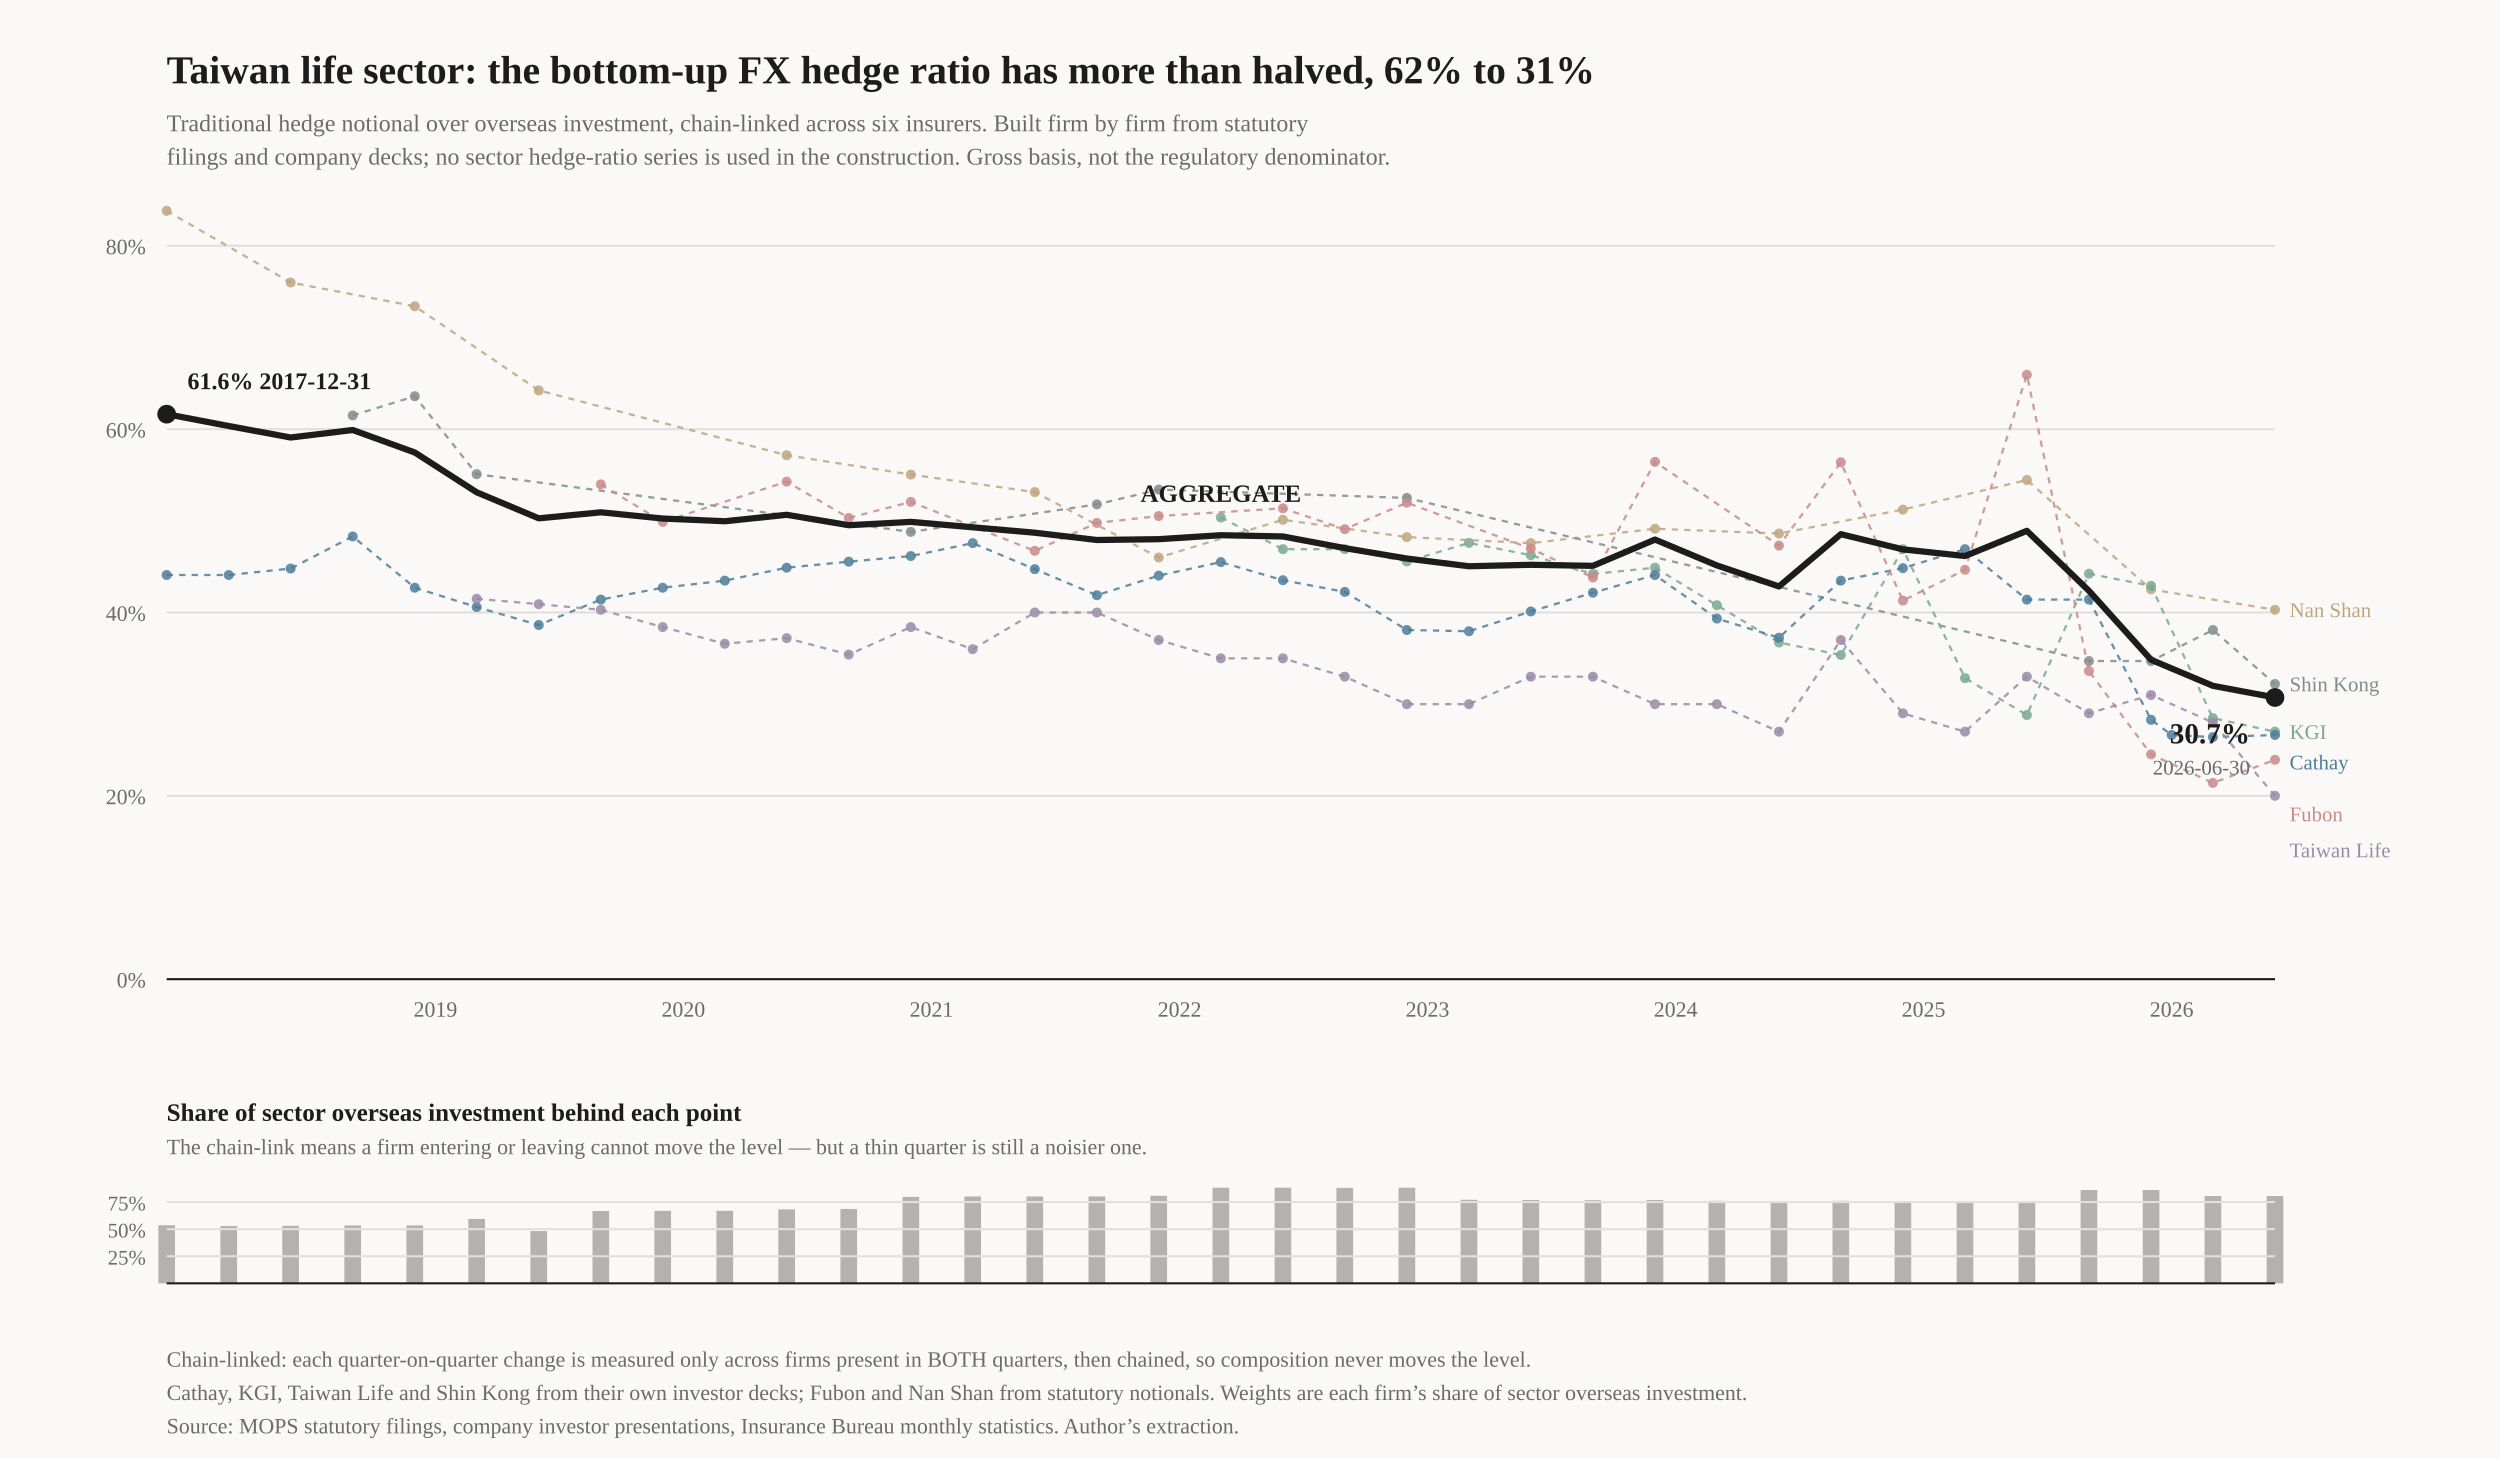
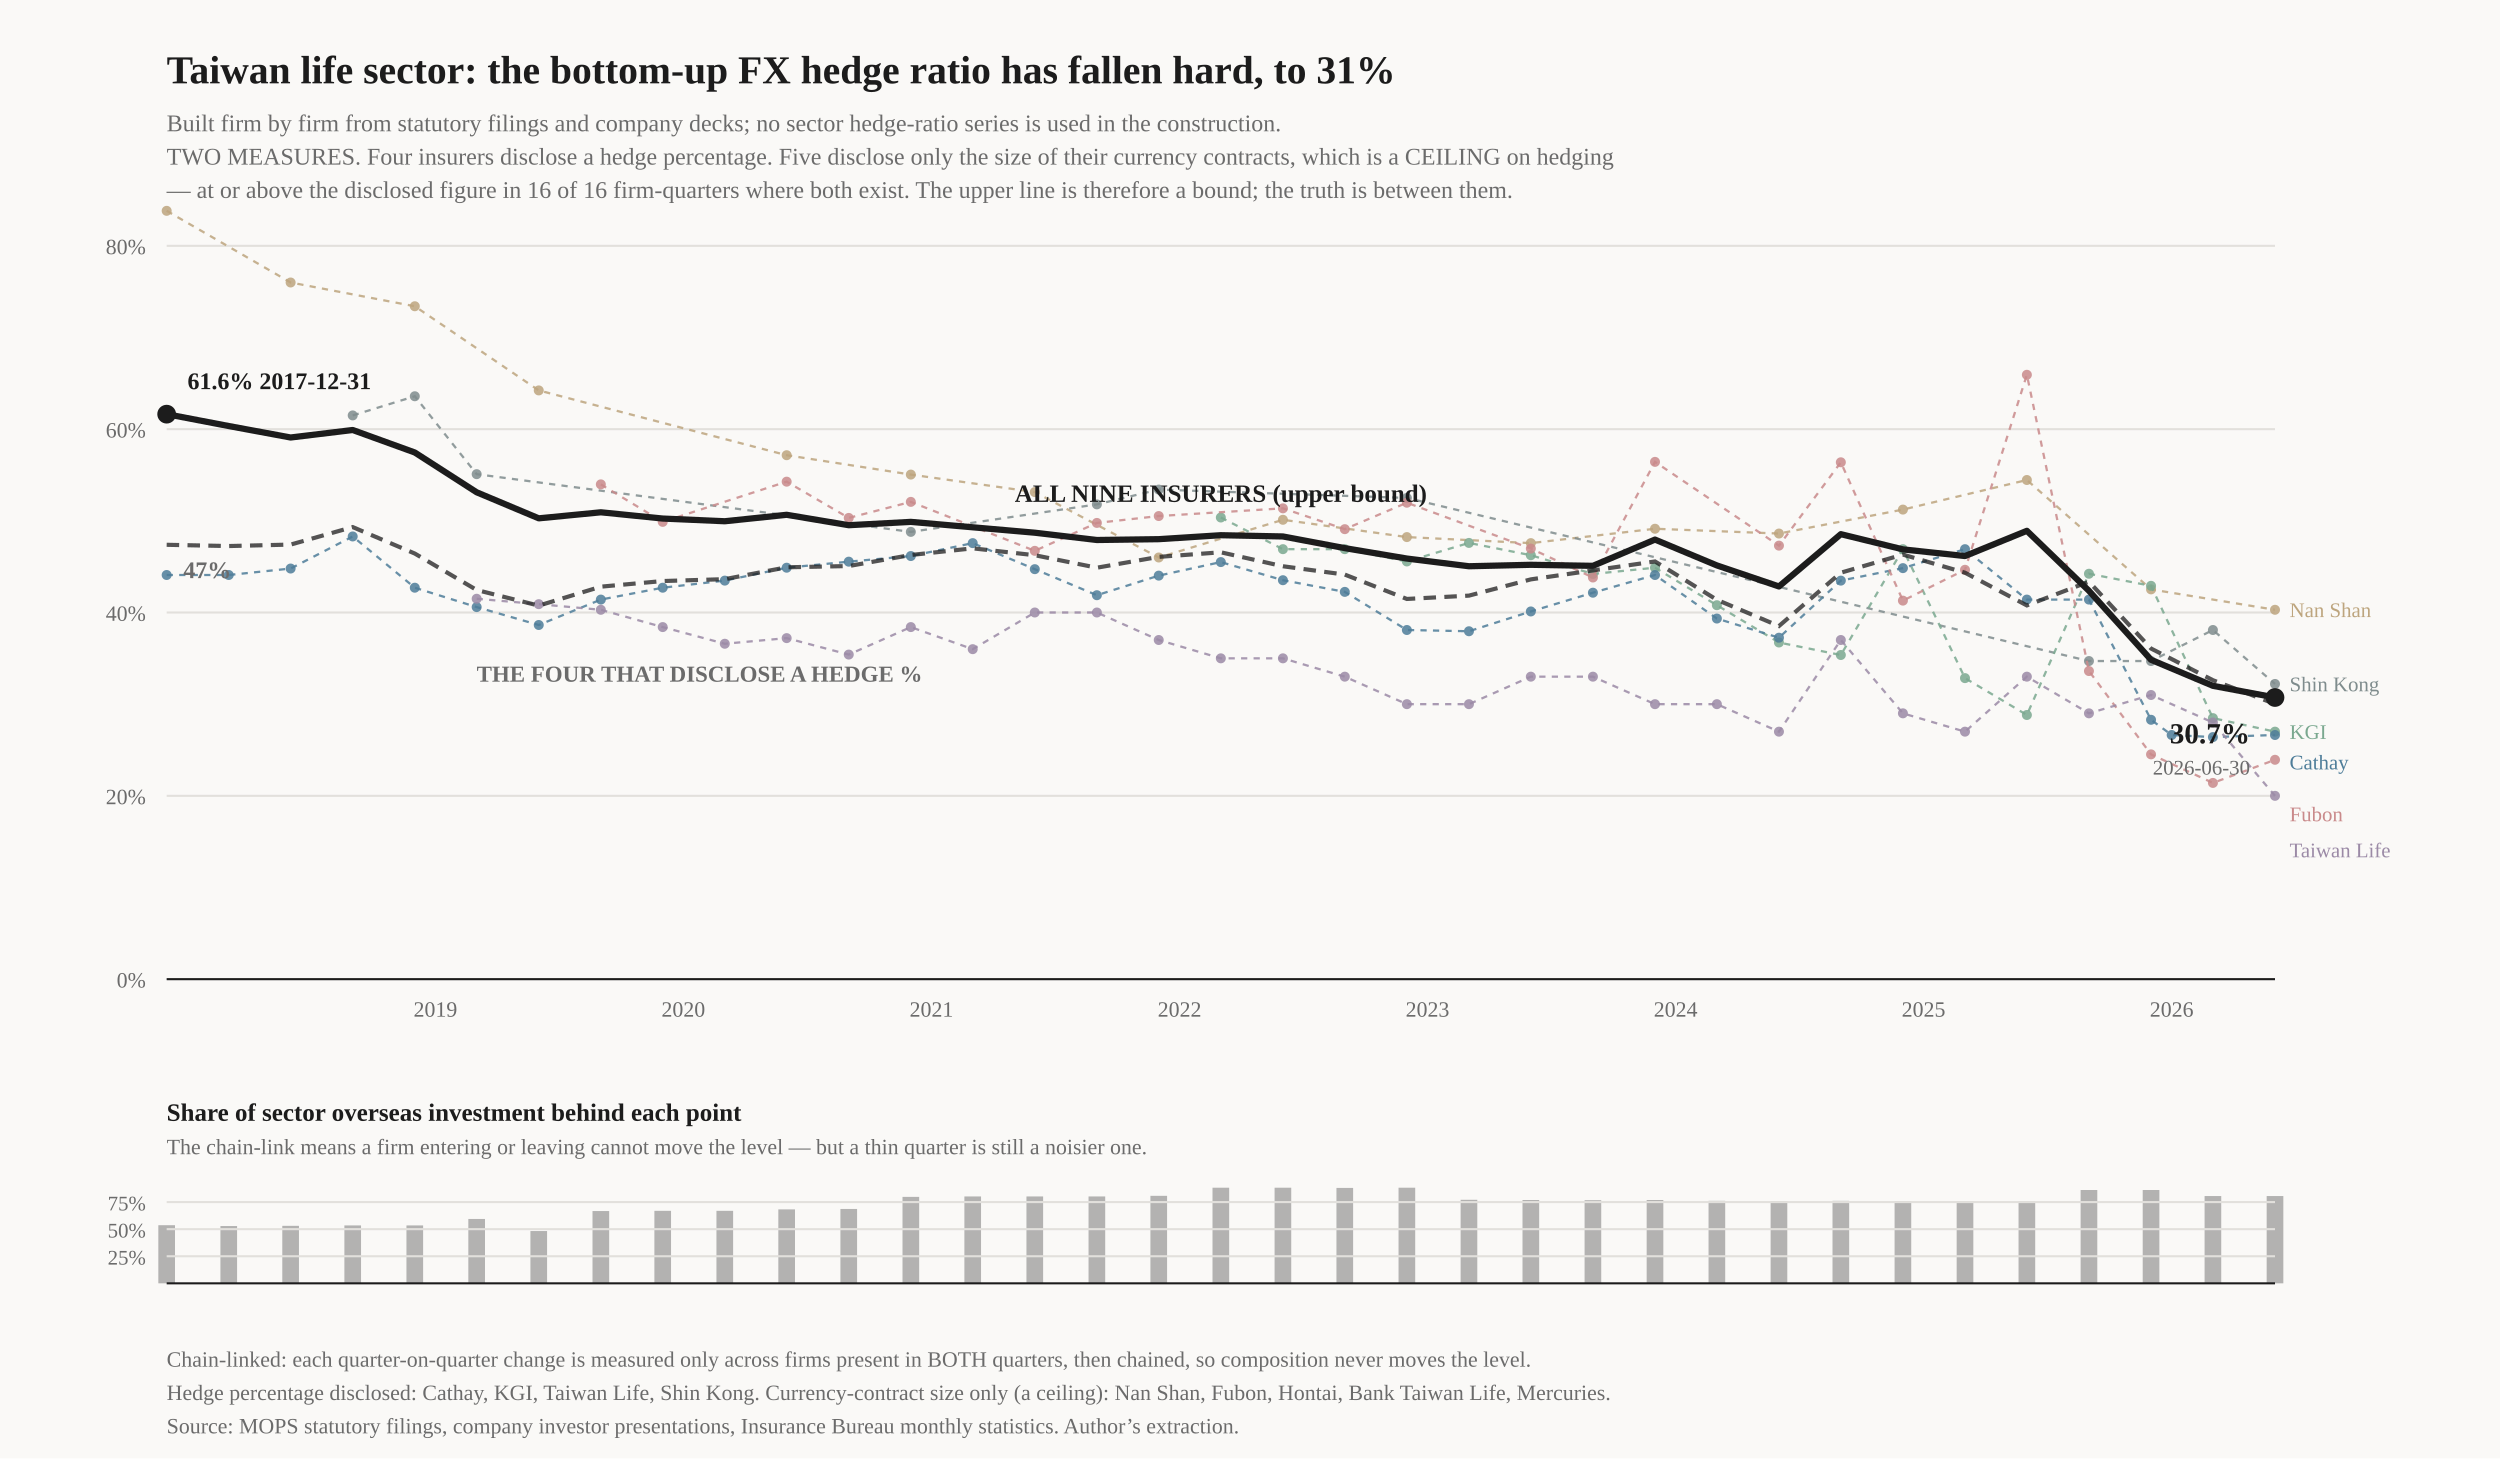
<svg xmlns="http://www.w3.org/2000/svg" width="1200" height="700" viewBox="0 0 1200 700">
  <rect width="1200" height="700" fill="#faf9f7" />
-   <text x="80.0" y="40.0" font-size="19" fill="#1c1c1c" text-anchor="start" font-weight="bold" font-family="Georgia,'Times New Roman',serif">Taiwan life sector: the bottom-up FX hedge ratio has more than halved, 62% to 31%</text>
-   <text x="80.0" y="63.0" font-size="11.5" fill="#6b6b6b" text-anchor="start" font-weight="normal" font-family="Georgia,'Times New Roman',serif">Traditional hedge notional over overseas investment, chain-linked across six insurers. Built firm by firm from statutory</text>
-   <text x="80.0" y="79.0" font-size="11.5" fill="#6b6b6b" text-anchor="start" font-weight="normal" font-family="Georgia,'Times New Roman',serif">filings and company decks; no sector hedge-ratio series is used in the construction. Gross basis, not the regulatory denominator.</text>
+   <text x="80.0" y="40.0" font-size="19" fill="#1c1c1c" text-anchor="start" font-weight="bold" font-family="Georgia,'Times New Roman',serif">Taiwan life sector: the bottom-up FX hedge ratio has fallen hard, to 31%</text>
+   <text x="80.0" y="63.0" font-size="11.5" fill="#6b6b6b" text-anchor="start" font-weight="normal" font-family="Georgia,'Times New Roman',serif">Built firm by firm from statutory filings and company decks; no sector hedge-ratio series is used in the construction.</text>
+   <text x="80.0" y="79.0" font-size="11.5" fill="#6b6b6b" text-anchor="start" font-weight="normal" font-family="Georgia,'Times New Roman',serif">TWO MEASURES. Four insurers disclose a hedge percentage. Five disclose only the size of their currency contracts, which is a CEILING on hedging</text>
+   <text x="80.0" y="95.0" font-size="11.5" fill="#6b6b6b" text-anchor="start" font-weight="normal" font-family="Georgia,'Times New Roman',serif">— at or above the disclosed figure in 16 of 16 firm-quarters where both exist. The upper line is therefore a bound; the truth is between them.</text>
  <line x1="80" y1="470.0" x2="1092" y2="470.0" stroke="#e2e0dc" stroke-width="1" />
  <text x="70.0" y="474.0" font-size="10.5" fill="#6b6b6b" text-anchor="end" font-weight="normal" font-family="Georgia,'Times New Roman',serif">0%</text>
  <line x1="80" y1="382.0" x2="1092" y2="382.0" stroke="#e2e0dc" stroke-width="1" />
  <text x="70.0" y="386.0" font-size="10.5" fill="#6b6b6b" text-anchor="end" font-weight="normal" font-family="Georgia,'Times New Roman',serif">20%</text>
  <line x1="80" y1="294.0" x2="1092" y2="294.0" stroke="#e2e0dc" stroke-width="1" />
  <text x="70.0" y="298.0" font-size="10.5" fill="#6b6b6b" text-anchor="end" font-weight="normal" font-family="Georgia,'Times New Roman',serif">40%</text>
  <line x1="80" y1="206.0" x2="1092" y2="206.0" stroke="#e2e0dc" stroke-width="1" />
  <text x="70.0" y="210.0" font-size="10.5" fill="#6b6b6b" text-anchor="end" font-weight="normal" font-family="Georgia,'Times New Roman',serif">60%</text>
  <line x1="80" y1="118.0" x2="1092" y2="118.0" stroke="#e2e0dc" stroke-width="1" />
  <text x="70.0" y="122.0" font-size="10.5" fill="#6b6b6b" text-anchor="end" font-weight="normal" font-family="Georgia,'Times New Roman',serif">80%</text>
  <text x="209.0" y="488.0" font-size="10.5" fill="#6b6b6b" text-anchor="middle" font-weight="normal" font-family="Georgia,'Times New Roman',serif">2019</text>
  <text x="328.0" y="488.0" font-size="10.5" fill="#6b6b6b" text-anchor="middle" font-weight="normal" font-family="Georgia,'Times New Roman',serif">2020</text>
  <text x="447.1" y="488.0" font-size="10.5" fill="#6b6b6b" text-anchor="middle" font-weight="normal" font-family="Georgia,'Times New Roman',serif">2021</text>
  <text x="566.2" y="488.0" font-size="10.5" fill="#6b6b6b" text-anchor="middle" font-weight="normal" font-family="Georgia,'Times New Roman',serif">2022</text>
  <text x="685.2" y="488.0" font-size="10.5" fill="#6b6b6b" text-anchor="middle" font-weight="normal" font-family="Georgia,'Times New Roman',serif">2023</text>
  <text x="804.3" y="488.0" font-size="10.5" fill="#6b6b6b" text-anchor="middle" font-weight="normal" font-family="Georgia,'Times New Roman',serif">2024</text>
  <text x="923.3" y="488.0" font-size="10.5" fill="#6b6b6b" text-anchor="middle" font-weight="normal" font-family="Georgia,'Times New Roman',serif">2025</text>
  <text x="1042.4" y="488.0" font-size="10.5" fill="#6b6b6b" text-anchor="middle" font-weight="normal" font-family="Georgia,'Times New Roman',serif">2026</text>
  <line x1="80" y1="470" x2="1092" y2="470" stroke="#1c1c1c" stroke-width="1" />
  <polyline points="80.0,101.2 139.5,135.6 199.1,147.0 258.6,187.4 377.6,218.5 437.2,227.8 496.7,236.2 556.2,267.6 615.8,249.5 675.3,257.8 734.8,260.7 794.4,253.8 853.9,256.1 913.4,244.6 972.9,230.4 1032.5,282.9 1092.0,292.7" fill="none" stroke="#bda57e" stroke-width="1.1" stroke-dasharray="3 3" opacity="0.85" />
  <circle cx="80.0" cy="101.2" r="2.4" fill="#bda57e" opacity="0.85" />
  <circle cx="139.5" cy="135.6" r="2.4" fill="#bda57e" opacity="0.85" />
  <circle cx="199.1" cy="147.0" r="2.4" fill="#bda57e" opacity="0.85" />
  <circle cx="258.6" cy="187.4" r="2.4" fill="#bda57e" opacity="0.85" />
  <circle cx="377.6" cy="218.5" r="2.4" fill="#bda57e" opacity="0.85" />
  <circle cx="437.2" cy="227.8" r="2.4" fill="#bda57e" opacity="0.85" />
  <circle cx="496.7" cy="236.2" r="2.4" fill="#bda57e" opacity="0.85" />
  <circle cx="556.2" cy="267.6" r="2.4" fill="#bda57e" opacity="0.85" />
  <circle cx="615.8" cy="249.5" r="2.4" fill="#bda57e" opacity="0.85" />
  <circle cx="675.3" cy="257.8" r="2.4" fill="#bda57e" opacity="0.85" />
  <circle cx="734.8" cy="260.7" r="2.4" fill="#bda57e" opacity="0.85" />
  <circle cx="794.4" cy="253.8" r="2.4" fill="#bda57e" opacity="0.85" />
  <circle cx="853.9" cy="256.1" r="2.4" fill="#bda57e" opacity="0.85" />
  <circle cx="913.4" cy="244.6" r="2.4" fill="#bda57e" opacity="0.85" />
  <circle cx="972.9" cy="230.4" r="2.4" fill="#bda57e" opacity="0.85" />
  <circle cx="1032.5" cy="282.9" r="2.4" fill="#bda57e" opacity="0.85" />
  <circle cx="1092.0" cy="292.7" r="2.4" fill="#bda57e" opacity="0.85" />
  <text x="1099.0" y="296.2" font-size="10" fill="#bda57e" text-anchor="start" font-weight="normal" font-family="Georgia,'Times New Roman',serif">Nan Shan</text>
  <polyline points="169.3,199.4 199.1,190.2 228.8,227.6 437.2,255.3 526.5,242.1 556.2,235.0 675.3,239.0 1002.7,317.3 1032.5,317.3 1062.2,302.4 1092.0,328.3" fill="none" stroke="#7f8c8d" stroke-width="1.1" stroke-dasharray="3 3" opacity="0.85" />
  <circle cx="169.3" cy="199.4" r="2.4" fill="#7f8c8d" opacity="0.85" />
  <circle cx="199.1" cy="190.2" r="2.4" fill="#7f8c8d" opacity="0.85" />
  <circle cx="228.8" cy="227.6" r="2.4" fill="#7f8c8d" opacity="0.85" />
  <circle cx="437.2" cy="255.3" r="2.4" fill="#7f8c8d" opacity="0.85" />
  <circle cx="526.5" cy="242.1" r="2.4" fill="#7f8c8d" opacity="0.85" />
  <circle cx="556.2" cy="235.0" r="2.4" fill="#7f8c8d" opacity="0.85" />
  <circle cx="675.3" cy="239.0" r="2.4" fill="#7f8c8d" opacity="0.85" />
  <circle cx="1002.7" cy="317.3" r="2.4" fill="#7f8c8d" opacity="0.85" />
  <circle cx="1032.5" cy="317.3" r="2.4" fill="#7f8c8d" opacity="0.85" />
  <circle cx="1062.2" cy="302.4" r="2.4" fill="#7f8c8d" opacity="0.85" />
  <circle cx="1092.0" cy="328.3" r="2.4" fill="#7f8c8d" opacity="0.85" />
  <text x="1099.0" y="331.8" font-size="10" fill="#7f8c8d" text-anchor="start" font-weight="normal" font-family="Georgia,'Times New Roman',serif">Shin Kong</text>
  <polyline points="586.0,248.4 615.8,263.6 645.5,263.6 675.3,269.5 705.1,260.6 734.8,266.5 764.6,275.5 794.4,272.5 824.1,290.5 853.9,308.4 883.6,314.4 913.4,263.6 943.2,325.5 972.9,343.2 1002.7,275.4 1032.5,281.2 1062.2,344.7 1092.0,351.2" fill="none" stroke="#7aa88f" stroke-width="1.1" stroke-dasharray="3 3" opacity="0.85" />
  <circle cx="586.0" cy="248.4" r="2.4" fill="#7aa88f" opacity="0.85" />
  <circle cx="615.8" cy="263.6" r="2.4" fill="#7aa88f" opacity="0.85" />
  <circle cx="645.5" cy="263.6" r="2.4" fill="#7aa88f" opacity="0.85" />
  <circle cx="675.3" cy="269.5" r="2.4" fill="#7aa88f" opacity="0.85" />
  <circle cx="705.1" cy="260.6" r="2.4" fill="#7aa88f" opacity="0.85" />
  <circle cx="734.8" cy="266.5" r="2.4" fill="#7aa88f" opacity="0.85" />
  <circle cx="764.6" cy="275.5" r="2.4" fill="#7aa88f" opacity="0.85" />
  <circle cx="794.4" cy="272.5" r="2.4" fill="#7aa88f" opacity="0.85" />
  <circle cx="824.1" cy="290.5" r="2.4" fill="#7aa88f" opacity="0.85" />
  <circle cx="853.9" cy="308.4" r="2.4" fill="#7aa88f" opacity="0.85" />
  <circle cx="883.6" cy="314.4" r="2.4" fill="#7aa88f" opacity="0.85" />
  <circle cx="913.4" cy="263.6" r="2.4" fill="#7aa88f" opacity="0.85" />
  <circle cx="943.2" cy="325.5" r="2.4" fill="#7aa88f" opacity="0.85" />
  <circle cx="972.9" cy="343.2" r="2.4" fill="#7aa88f" opacity="0.85" />
  <circle cx="1002.7" cy="275.4" r="2.4" fill="#7aa88f" opacity="0.85" />
  <circle cx="1032.5" cy="281.2" r="2.4" fill="#7aa88f" opacity="0.85" />
  <circle cx="1062.2" cy="344.7" r="2.4" fill="#7aa88f" opacity="0.85" />
  <circle cx="1092.0" cy="351.2" r="2.4" fill="#7aa88f" opacity="0.85" />
  <text x="1099.0" y="354.7" font-size="10" fill="#7aa88f" text-anchor="start" font-weight="normal" font-family="Georgia,'Times New Roman',serif">KGI</text>
  <polyline points="80.0,276.0 109.8,276.0 139.5,272.9 169.3,257.5 199.1,282.1 228.8,291.4 258.6,300.0 288.4,287.8 318.1,282.1 347.9,278.7 377.6,272.5 407.4,269.6 437.2,266.9 466.9,260.7 496.7,273.2 526.5,285.7 556.2,276.3 586.0,269.8 615.8,278.5 645.5,284.1 675.3,302.4 705.1,303.0 734.8,293.5 764.6,284.5 794.4,276.0 824.1,296.9 853.9,306.1 883.6,278.7 913.4,272.7 943.2,263.6 972.9,287.8 1002.7,287.8 1032.5,345.5 1042.4,352.8 1062.2,353.8 1092.0,352.8" fill="none" stroke="#4e7d99" stroke-width="1.1" stroke-dasharray="3 3" opacity="0.85" />
  <circle cx="80.0" cy="276.0" r="2.4" fill="#4e7d99" opacity="0.85" />
  <circle cx="109.8" cy="276.0" r="2.4" fill="#4e7d99" opacity="0.85" />
  <circle cx="139.5" cy="272.9" r="2.4" fill="#4e7d99" opacity="0.85" />
  <circle cx="169.3" cy="257.5" r="2.4" fill="#4e7d99" opacity="0.85" />
  <circle cx="199.1" cy="282.1" r="2.4" fill="#4e7d99" opacity="0.85" />
  <circle cx="228.8" cy="291.4" r="2.4" fill="#4e7d99" opacity="0.85" />
  <circle cx="258.6" cy="300.0" r="2.4" fill="#4e7d99" opacity="0.85" />
  <circle cx="288.4" cy="287.8" r="2.4" fill="#4e7d99" opacity="0.85" />
  <circle cx="318.1" cy="282.1" r="2.4" fill="#4e7d99" opacity="0.85" />
  <circle cx="347.9" cy="278.7" r="2.4" fill="#4e7d99" opacity="0.85" />
  <circle cx="377.6" cy="272.5" r="2.4" fill="#4e7d99" opacity="0.85" />
  <circle cx="407.4" cy="269.6" r="2.4" fill="#4e7d99" opacity="0.85" />
  <circle cx="437.2" cy="266.9" r="2.4" fill="#4e7d99" opacity="0.85" />
  <circle cx="466.9" cy="260.7" r="2.4" fill="#4e7d99" opacity="0.85" />
  <circle cx="496.7" cy="273.2" r="2.4" fill="#4e7d99" opacity="0.85" />
  <circle cx="526.5" cy="285.7" r="2.4" fill="#4e7d99" opacity="0.85" />
  <circle cx="556.2" cy="276.3" r="2.4" fill="#4e7d99" opacity="0.85" />
  <circle cx="586.0" cy="269.8" r="2.4" fill="#4e7d99" opacity="0.85" />
  <circle cx="615.8" cy="278.5" r="2.4" fill="#4e7d99" opacity="0.85" />
  <circle cx="645.5" cy="284.1" r="2.4" fill="#4e7d99" opacity="0.85" />
  <circle cx="675.3" cy="302.4" r="2.4" fill="#4e7d99" opacity="0.85" />
  <circle cx="705.1" cy="303.0" r="2.4" fill="#4e7d99" opacity="0.85" />
  <circle cx="734.8" cy="293.5" r="2.4" fill="#4e7d99" opacity="0.85" />
  <circle cx="764.6" cy="284.5" r="2.4" fill="#4e7d99" opacity="0.85" />
  <circle cx="794.4" cy="276.0" r="2.4" fill="#4e7d99" opacity="0.85" />
  <circle cx="824.1" cy="296.9" r="2.4" fill="#4e7d99" opacity="0.85" />
  <circle cx="853.9" cy="306.1" r="2.4" fill="#4e7d99" opacity="0.85" />
  <circle cx="883.6" cy="278.7" r="2.4" fill="#4e7d99" opacity="0.85" />
  <circle cx="913.4" cy="272.7" r="2.4" fill="#4e7d99" opacity="0.85" />
  <circle cx="943.2" cy="263.6" r="2.4" fill="#4e7d99" opacity="0.85" />
  <circle cx="972.9" cy="287.8" r="2.4" fill="#4e7d99" opacity="0.85" />
  <circle cx="1002.7" cy="287.8" r="2.4" fill="#4e7d99" opacity="0.85" />
  <circle cx="1032.5" cy="345.5" r="2.4" fill="#4e7d99" opacity="0.85" />
  <circle cx="1042.4" cy="352.8" r="2.4" fill="#4e7d99" opacity="0.85" />
  <circle cx="1062.2" cy="353.8" r="2.4" fill="#4e7d99" opacity="0.85" />
  <circle cx="1092.0" cy="352.8" r="2.4" fill="#4e7d99" opacity="0.85" />
  <text x="1099.0" y="369.3" font-size="10" fill="#4e7d99" text-anchor="start" font-weight="normal" font-family="Georgia,'Times New Roman',serif">Cathay</text>
  <polyline points="288.4,232.5 318.1,250.5 377.6,231.2 407.4,248.6 437.2,240.9 496.7,264.4 526.5,251.0 556.2,247.7 615.8,244.0 645.5,254.0 675.3,241.3 734.8,263.3 764.6,277.2 794.4,221.7 853.9,261.9 883.6,221.9 913.4,288.3 943.2,273.5 972.9,179.9 1002.7,322.1 1032.5,362.1 1062.2,375.8 1092.0,364.7" fill="none" stroke="#c98a8b" stroke-width="1.1" stroke-dasharray="3 3" opacity="0.85" />
  <circle cx="288.4" cy="232.5" r="2.4" fill="#c98a8b" opacity="0.85" />
  <circle cx="318.1" cy="250.5" r="2.4" fill="#c98a8b" opacity="0.85" />
  <circle cx="377.6" cy="231.2" r="2.4" fill="#c98a8b" opacity="0.85" />
  <circle cx="407.4" cy="248.6" r="2.4" fill="#c98a8b" opacity="0.85" />
  <circle cx="437.2" cy="240.9" r="2.4" fill="#c98a8b" opacity="0.85" />
  <circle cx="496.7" cy="264.4" r="2.4" fill="#c98a8b" opacity="0.85" />
  <circle cx="526.5" cy="251.0" r="2.4" fill="#c98a8b" opacity="0.85" />
  <circle cx="556.2" cy="247.7" r="2.4" fill="#c98a8b" opacity="0.85" />
  <circle cx="615.8" cy="244.0" r="2.4" fill="#c98a8b" opacity="0.85" />
  <circle cx="645.5" cy="254.0" r="2.4" fill="#c98a8b" opacity="0.85" />
  <circle cx="675.3" cy="241.3" r="2.4" fill="#c98a8b" opacity="0.85" />
  <circle cx="734.8" cy="263.3" r="2.4" fill="#c98a8b" opacity="0.85" />
  <circle cx="764.6" cy="277.2" r="2.4" fill="#c98a8b" opacity="0.85" />
  <circle cx="794.4" cy="221.7" r="2.4" fill="#c98a8b" opacity="0.85" />
  <circle cx="853.9" cy="261.9" r="2.4" fill="#c98a8b" opacity="0.85" />
  <circle cx="883.6" cy="221.9" r="2.4" fill="#c98a8b" opacity="0.85" />
  <circle cx="913.4" cy="288.3" r="2.4" fill="#c98a8b" opacity="0.85" />
  <circle cx="943.2" cy="273.5" r="2.4" fill="#c98a8b" opacity="0.85" />
  <circle cx="972.9" cy="179.9" r="2.4" fill="#c98a8b" opacity="0.85" />
  <circle cx="1002.7" cy="322.1" r="2.4" fill="#c98a8b" opacity="0.85" />
  <circle cx="1032.5" cy="362.1" r="2.4" fill="#c98a8b" opacity="0.85" />
  <circle cx="1062.2" cy="375.8" r="2.4" fill="#c98a8b" opacity="0.85" />
  <circle cx="1092.0" cy="364.7" r="2.4" fill="#c98a8b" opacity="0.85" />
  <text x="1099.0" y="394.2" font-size="10" fill="#c98a8b" text-anchor="start" font-weight="normal" font-family="Georgia,'Times New Roman',serif">Fubon</text>
  <polyline points="228.8,287.4 258.6,290.0 288.4,292.7 318.1,301.0 347.9,309.0 377.6,306.3 407.4,314.2 437.2,301.0 466.9,311.6 496.7,294.0 526.5,294.0 556.2,307.2 586.0,316.0 615.8,316.0 645.5,324.8 675.3,338.0 705.1,338.0 734.8,324.8 764.6,324.8 794.4,338.0 824.1,338.0 853.9,351.2 883.6,307.2 913.4,342.4 943.2,351.2 972.9,324.8 1002.7,342.4 1032.5,333.6 1062.2,346.8 1092.0,382.0" fill="none" stroke="#9b8aa6" stroke-width="1.1" stroke-dasharray="3 3" opacity="0.85" />
  <circle cx="228.8" cy="287.4" r="2.4" fill="#9b8aa6" opacity="0.85" />
  <circle cx="258.6" cy="290.0" r="2.4" fill="#9b8aa6" opacity="0.85" />
  <circle cx="288.4" cy="292.7" r="2.4" fill="#9b8aa6" opacity="0.85" />
  <circle cx="318.1" cy="301.0" r="2.4" fill="#9b8aa6" opacity="0.85" />
  <circle cx="347.9" cy="309.0" r="2.4" fill="#9b8aa6" opacity="0.85" />
  <circle cx="377.6" cy="306.3" r="2.4" fill="#9b8aa6" opacity="0.85" />
  <circle cx="407.4" cy="314.2" r="2.4" fill="#9b8aa6" opacity="0.85" />
  <circle cx="437.2" cy="301.0" r="2.4" fill="#9b8aa6" opacity="0.85" />
  <circle cx="466.9" cy="311.6" r="2.4" fill="#9b8aa6" opacity="0.85" />
  <circle cx="496.7" cy="294.0" r="2.4" fill="#9b8aa6" opacity="0.85" />
  <circle cx="526.5" cy="294.0" r="2.4" fill="#9b8aa6" opacity="0.85" />
  <circle cx="556.2" cy="307.2" r="2.4" fill="#9b8aa6" opacity="0.85" />
  <circle cx="586.0" cy="316.0" r="2.4" fill="#9b8aa6" opacity="0.85" />
  <circle cx="615.8" cy="316.0" r="2.4" fill="#9b8aa6" opacity="0.85" />
  <circle cx="645.5" cy="324.8" r="2.4" fill="#9b8aa6" opacity="0.85" />
  <circle cx="675.3" cy="338.0" r="2.4" fill="#9b8aa6" opacity="0.85" />
  <circle cx="705.1" cy="338.0" r="2.4" fill="#9b8aa6" opacity="0.85" />
  <circle cx="734.8" cy="324.8" r="2.4" fill="#9b8aa6" opacity="0.85" />
  <circle cx="764.6" cy="324.8" r="2.4" fill="#9b8aa6" opacity="0.85" />
  <circle cx="794.4" cy="338.0" r="2.4" fill="#9b8aa6" opacity="0.85" />
  <circle cx="824.1" cy="338.0" r="2.4" fill="#9b8aa6" opacity="0.85" />
  <circle cx="853.9" cy="351.2" r="2.4" fill="#9b8aa6" opacity="0.85" />
  <circle cx="883.6" cy="307.2" r="2.4" fill="#9b8aa6" opacity="0.85" />
  <circle cx="913.4" cy="342.4" r="2.4" fill="#9b8aa6" opacity="0.85" />
  <circle cx="943.2" cy="351.2" r="2.4" fill="#9b8aa6" opacity="0.85" />
  <circle cx="972.9" cy="324.8" r="2.4" fill="#9b8aa6" opacity="0.85" />
  <circle cx="1002.7" cy="342.4" r="2.4" fill="#9b8aa6" opacity="0.85" />
  <circle cx="1032.5" cy="333.6" r="2.4" fill="#9b8aa6" opacity="0.85" />
  <circle cx="1062.2" cy="346.8" r="2.4" fill="#9b8aa6" opacity="0.85" />
  <circle cx="1092.0" cy="382.0" r="2.4" fill="#9b8aa6" opacity="0.85" />
  <text x="1099.0" y="411.5" font-size="10" fill="#9b8aa6" text-anchor="start" font-weight="normal" font-family="Georgia,'Times New Roman',serif">Taiwan Life</text>
  <polyline points="80.0,198.8 109.8,204.5 139.5,210.0 169.3,206.4 199.1,217.2 228.8,236.3 258.6,248.8 288.4,245.9 318.1,248.9 347.9,250.2 377.6,247.1 407.4,252.1 437.2,250.5 466.9,253.1 496.7,255.7 526.5,259.2 556.2,258.8 586.0,256.9 615.8,257.5 645.5,263.1 675.3,268.1 705.1,271.8 734.8,271.1 764.6,271.6 794.4,259.0 824.1,271.4 853.9,281.5 883.6,256.4 913.4,263.7 943.2,266.9 972.9,254.8 1002.7,283.6 1032.5,316.7 1062.2,329.2 1092.0,334.8" fill="none" stroke="#1c1c1c" stroke-width="3" stroke-linejoin="round" />
  <circle cx="80.0" cy="198.8" r="4.5" fill="#1c1c1c" />
  <circle cx="1092.0" cy="334.8" r="4.5" fill="#1c1c1c" />
  <text x="90.0" y="186.8" font-size="11.5" fill="#1c1c1c" text-anchor="start" font-weight="bold" font-family="Georgia,'Times New Roman',serif">61.6%  2017-12-31</text>
  <text x="1080.0" y="356.8" font-size="14" fill="#1c1c1c" text-anchor="end" font-weight="bold" font-family="Georgia,'Times New Roman',serif">30.7%</text>
  <text x="1080.0" y="371.8" font-size="10" fill="#6b6b6b" text-anchor="end" font-weight="normal" font-family="Georgia,'Times New Roman',serif">2026-06-30</text>
-   <text x="586.0" y="240.9" font-size="12" fill="#1c1c1c" text-anchor="middle" font-weight="bold" font-family="Georgia,'Times New Roman',serif">AGGREGATE</text>
+   <text x="586.0" y="240.9" font-size="12" fill="#1c1c1c" text-anchor="middle" font-weight="bold" font-family="Georgia,'Times New Roman',serif">ALL NINE INSURERS (upper bound)</text>
+   <polyline points="80.0,261.5 109.8,262.1 139.5,261.4 169.3,253.0 199.1,265.7 228.8,283.2 258.6,290.7 288.4,281.6 318.1,278.9 347.9,278.0 377.6,272.3 407.4,271.7 437.2,266.4 466.9,263.2 496.7,266.5 526.5,272.5 556.2,267.3 586.0,265.1 615.8,271.8 645.5,275.8 675.3,287.5 705.1,285.9 734.8,278.1 764.6,273.8 794.4,269.5 824.1,287.9 853.9,300.5 883.6,274.9 913.4,266.2 943.2,274.9 972.9,290.6 1002.7,279.2 1032.5,311.3 1062.2,326.5 1092.0,337.9" fill="none" stroke="#1c1c1c" stroke-width="2" stroke-dasharray="6 4" opacity="0.75" />
+   <text x="228.8" y="327.2" font-size="11" fill="#6b6b6b" text-anchor="start" font-weight="bold" font-family="Georgia,'Times New Roman',serif">THE FOUR THAT DISCLOSE A HEDGE %</text>
+   <text x="88.0" y="277.5" font-size="11.5" fill="#6b6b6b" text-anchor="start" font-weight="bold" font-family="Georgia,'Times New Roman',serif">47%</text>
  <text x="80.0" y="538.0" font-size="12" fill="#1c1c1c" text-anchor="start" font-weight="bold" font-family="Georgia,'Times New Roman',serif">Share of sector overseas investment behind each point</text>
  <text x="80.0" y="554.0" font-size="10.5" fill="#6b6b6b" text-anchor="start" font-weight="normal" font-family="Georgia,'Times New Roman',serif">The chain-link means a firm entering or leaving cannot move the level — but a thin quarter is still a noisier one.</text>
  <rect x="76.0" y="588.1" width="8" height="27.9" fill="#6b6b6b" opacity="0.5" />
  <rect x="105.8" y="588.5" width="8" height="27.5" fill="#6b6b6b" opacity="0.5" />
  <rect x="135.5" y="588.4" width="8" height="27.6" fill="#6b6b6b" opacity="0.5" />
  <rect x="165.3" y="588.2" width="8" height="27.8" fill="#6b6b6b" opacity="0.5" />
  <rect x="195.1" y="588.2" width="8" height="27.8" fill="#6b6b6b" opacity="0.5" />
  <rect x="224.8" y="585.1" width="8" height="30.9" fill="#6b6b6b" opacity="0.5" />
  <rect x="254.6" y="590.9" width="8" height="25.1" fill="#6b6b6b" opacity="0.5" />
  <rect x="284.4" y="581.3" width="8" height="34.7" fill="#6b6b6b" opacity="0.5" />
  <rect x="314.1" y="581.2" width="8" height="34.8" fill="#6b6b6b" opacity="0.5" />
  <rect x="343.9" y="581.2" width="8" height="34.8" fill="#6b6b6b" opacity="0.5" />
  <rect x="373.6" y="580.5" width="8" height="35.5" fill="#6b6b6b" opacity="0.5" />
  <rect x="403.4" y="580.3" width="8" height="35.7" fill="#6b6b6b" opacity="0.5" />
  <rect x="433.2" y="574.5" width="8" height="41.5" fill="#6b6b6b" opacity="0.5" />
  <rect x="462.9" y="574.3" width="8" height="41.7" fill="#6b6b6b" opacity="0.5" />
  <rect x="492.7" y="574.3" width="8" height="41.7" fill="#6b6b6b" opacity="0.5" />
  <rect x="522.5" y="574.3" width="8" height="41.7" fill="#6b6b6b" opacity="0.5" />
  <rect x="552.2" y="574.0" width="8" height="42.0" fill="#6b6b6b" opacity="0.5" />
  <rect x="582.0" y="570.1" width="8" height="45.9" fill="#6b6b6b" opacity="0.5" />
  <rect x="611.8" y="570.1" width="8" height="45.9" fill="#6b6b6b" opacity="0.5" />
  <rect x="641.5" y="570.2" width="8" height="45.8" fill="#6b6b6b" opacity="0.5" />
  <rect x="671.3" y="570.1" width="8" height="45.9" fill="#6b6b6b" opacity="0.5" />
  <rect x="701.1" y="575.9" width="8" height="40.1" fill="#6b6b6b" opacity="0.5" />
  <rect x="730.8" y="576.0" width="8" height="40.0" fill="#6b6b6b" opacity="0.5" />
  <rect x="760.6" y="576.1" width="8" height="39.9" fill="#6b6b6b" opacity="0.5" />
  <rect x="790.4" y="576.0" width="8" height="40.0" fill="#6b6b6b" opacity="0.5" />
  <rect x="820.1" y="576.4" width="8" height="39.6" fill="#6b6b6b" opacity="0.5" />
  <rect x="849.9" y="576.5" width="8" height="39.5" fill="#6b6b6b" opacity="0.5" />
  <rect x="879.6" y="576.4" width="8" height="39.6" fill="#6b6b6b" opacity="0.5" />
  <rect x="909.4" y="576.5" width="8" height="39.5" fill="#6b6b6b" opacity="0.5" />
  <rect x="939.2" y="576.6" width="8" height="39.4" fill="#6b6b6b" opacity="0.5" />
  <rect x="968.9" y="576.7" width="8" height="39.3" fill="#6b6b6b" opacity="0.5" />
  <rect x="998.7" y="571.2" width="8" height="44.8" fill="#6b6b6b" opacity="0.5" />
  <rect x="1028.5" y="571.2" width="8" height="44.8" fill="#6b6b6b" opacity="0.5" />
  <rect x="1058.2" y="574.1" width="8" height="41.9" fill="#6b6b6b" opacity="0.5" />
  <rect x="1088.0" y="574.1" width="8" height="41.9" fill="#6b6b6b" opacity="0.5" />
  <line x1="80" y1="603.0" x2="1092" y2="603.0" stroke="#e2e0dc" stroke-width="1" />
  <text x="70.0" y="607.0" font-size="10" fill="#6b6b6b" text-anchor="end" font-weight="normal" font-family="Georgia,'Times New Roman',serif">25%</text>
  <line x1="80" y1="590.0" x2="1092" y2="590.0" stroke="#e2e0dc" stroke-width="1" />
  <text x="70.0" y="594.0" font-size="10" fill="#6b6b6b" text-anchor="end" font-weight="normal" font-family="Georgia,'Times New Roman',serif">50%</text>
  <line x1="80" y1="577.0" x2="1092" y2="577.0" stroke="#e2e0dc" stroke-width="1" />
  <text x="70.0" y="581.0" font-size="10" fill="#6b6b6b" text-anchor="end" font-weight="normal" font-family="Georgia,'Times New Roman',serif">75%</text>
  <line x1="80" y1="616" x2="1092" y2="616" stroke="#1c1c1c" stroke-width="1" />
  <text x="80.0" y="656.0" font-size="10.5" fill="#6b6b6b" text-anchor="start" font-weight="normal" font-family="Georgia,'Times New Roman',serif">Chain-linked: each quarter-on-quarter change is measured only across firms present in BOTH quarters, then chained, so composition never moves the level.</text>
-   <text x="80.0" y="672.0" font-size="10.5" fill="#6b6b6b" text-anchor="start" font-weight="normal" font-family="Georgia,'Times New Roman',serif">Cathay, KGI, Taiwan Life and Shin Kong from their own investor decks; Fubon and Nan Shan from statutory notionals. Weights are each firm’s share of sector overseas investment.</text>
+   <text x="80.0" y="672.0" font-size="10.5" fill="#6b6b6b" text-anchor="start" font-weight="normal" font-family="Georgia,'Times New Roman',serif">Hedge percentage disclosed: Cathay, KGI, Taiwan Life, Shin Kong. Currency-contract size only (a ceiling): Nan Shan, Fubon, Hontai, Bank Taiwan Life, Mercuries.</text>
  <text x="80.0" y="688.0" font-size="10.5" fill="#6b6b6b" text-anchor="start" font-weight="normal" font-family="Georgia,'Times New Roman',serif">Source: MOPS statutory filings, company investor presentations, Insurance Bureau monthly statistics. Author’s extraction.</text>
</svg>
